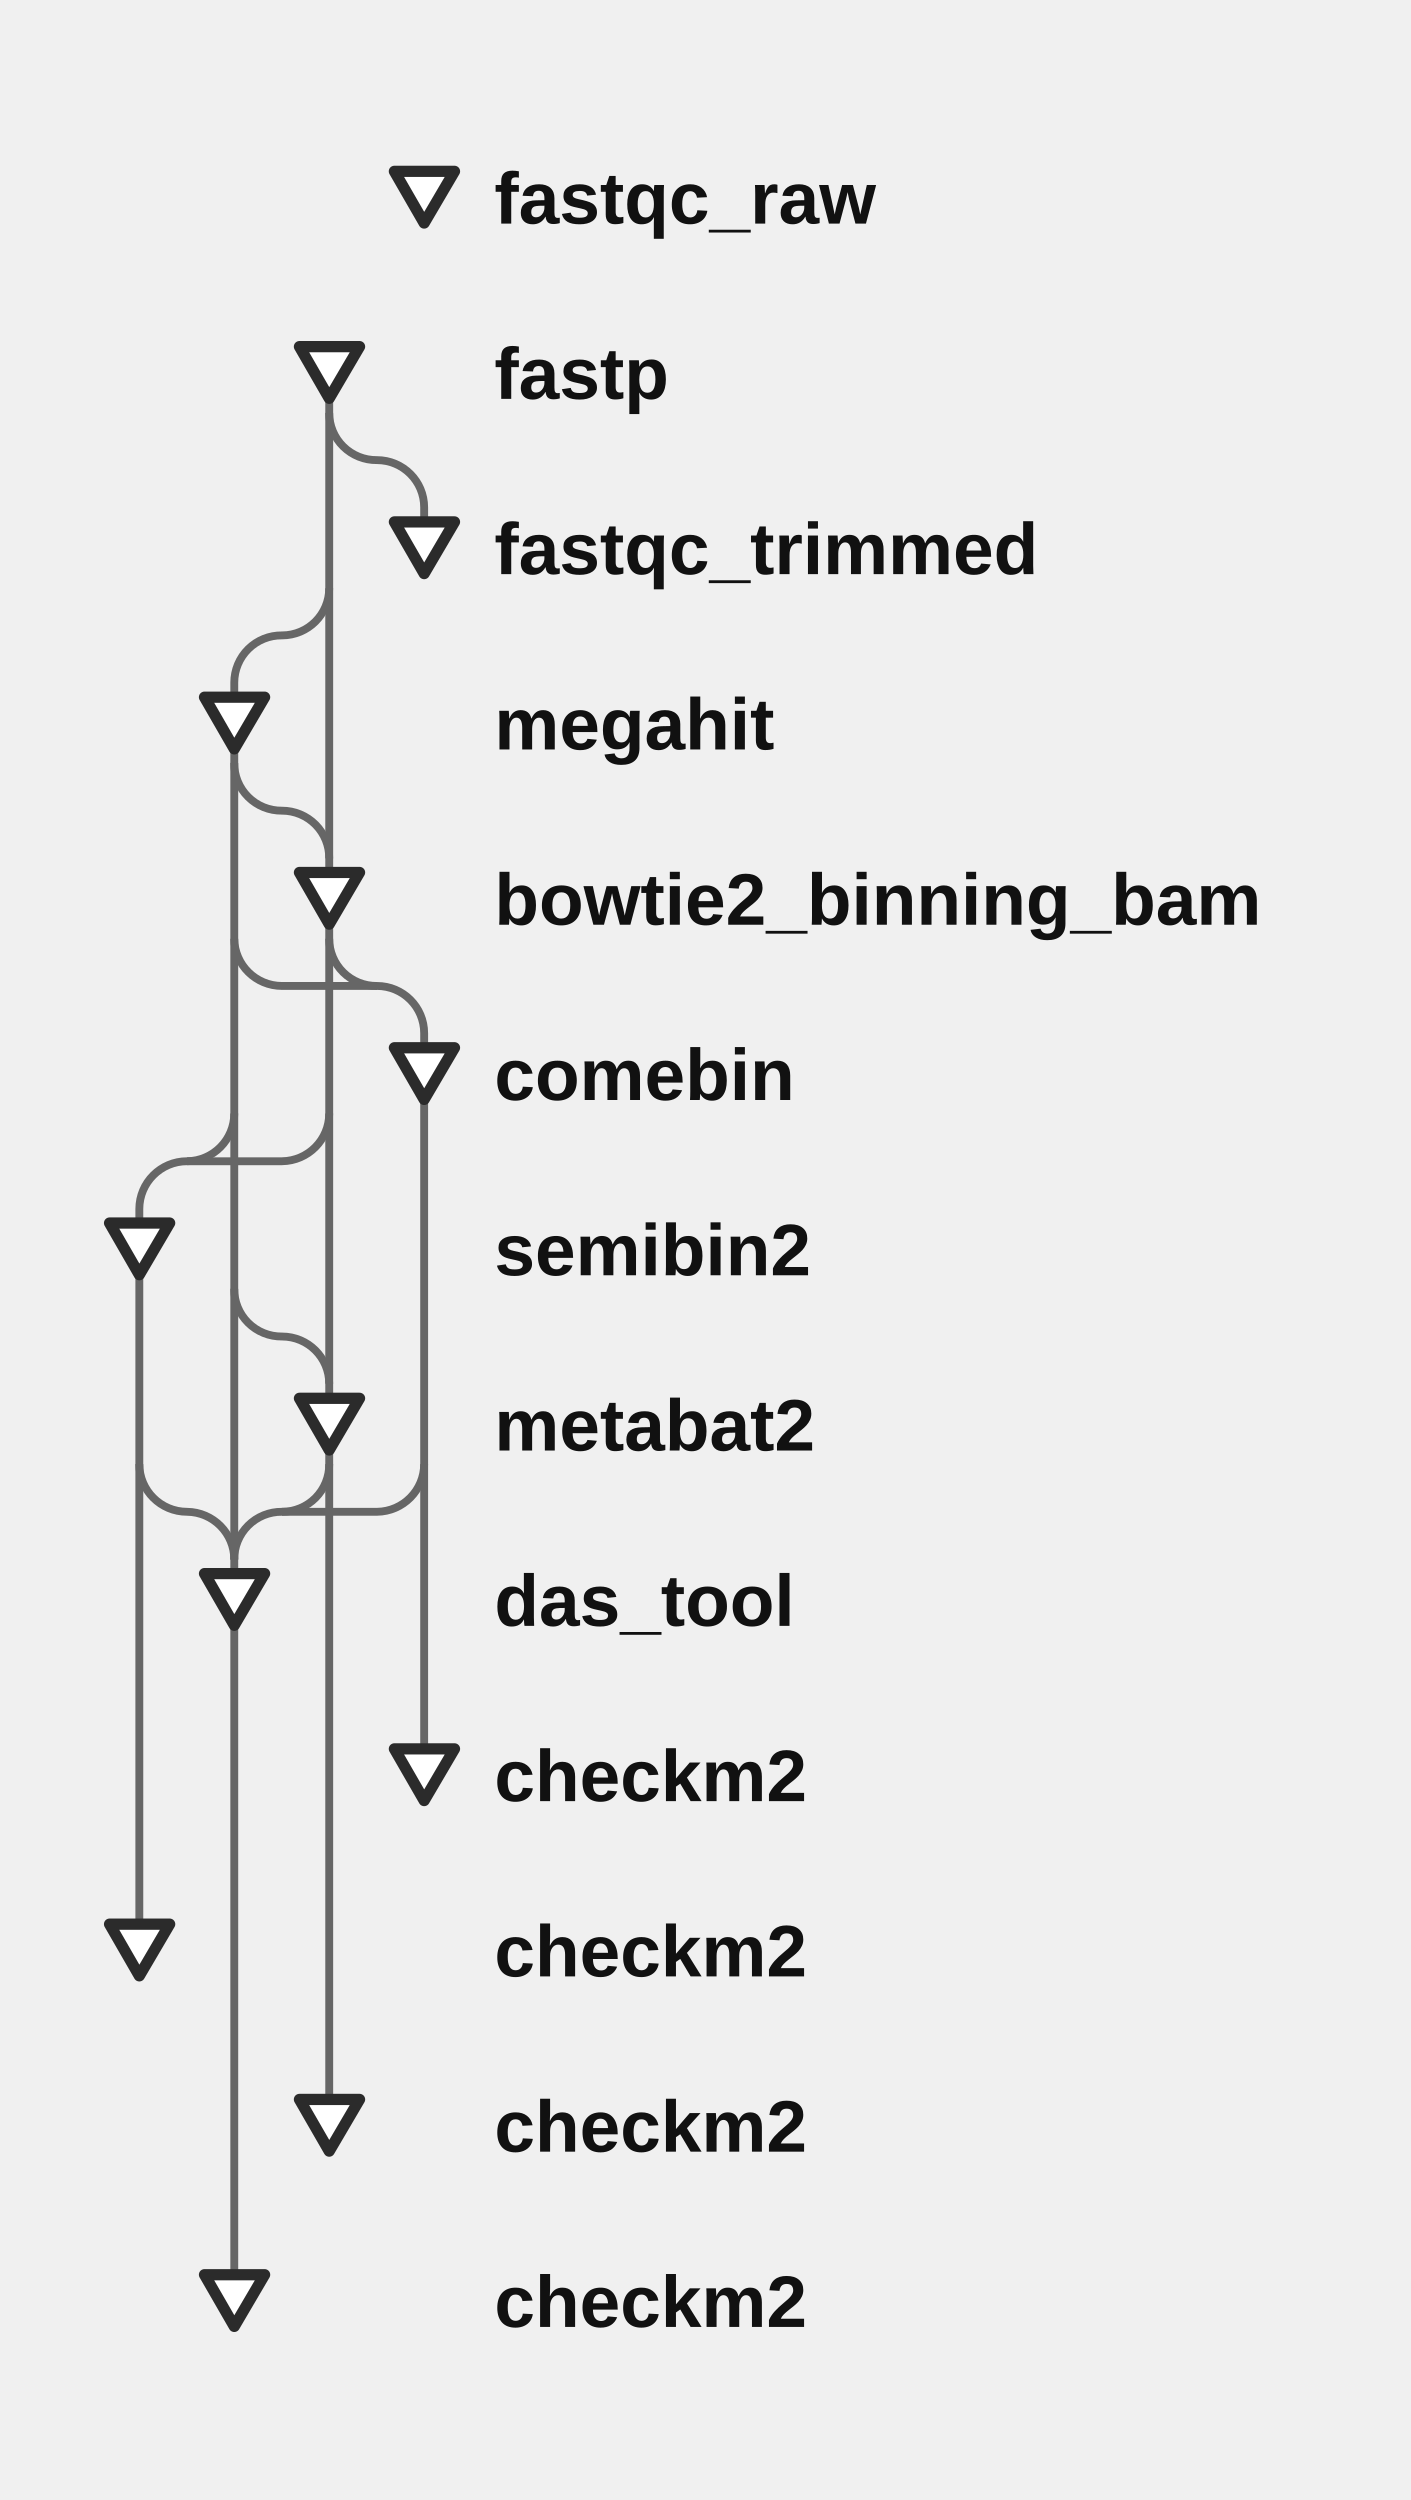
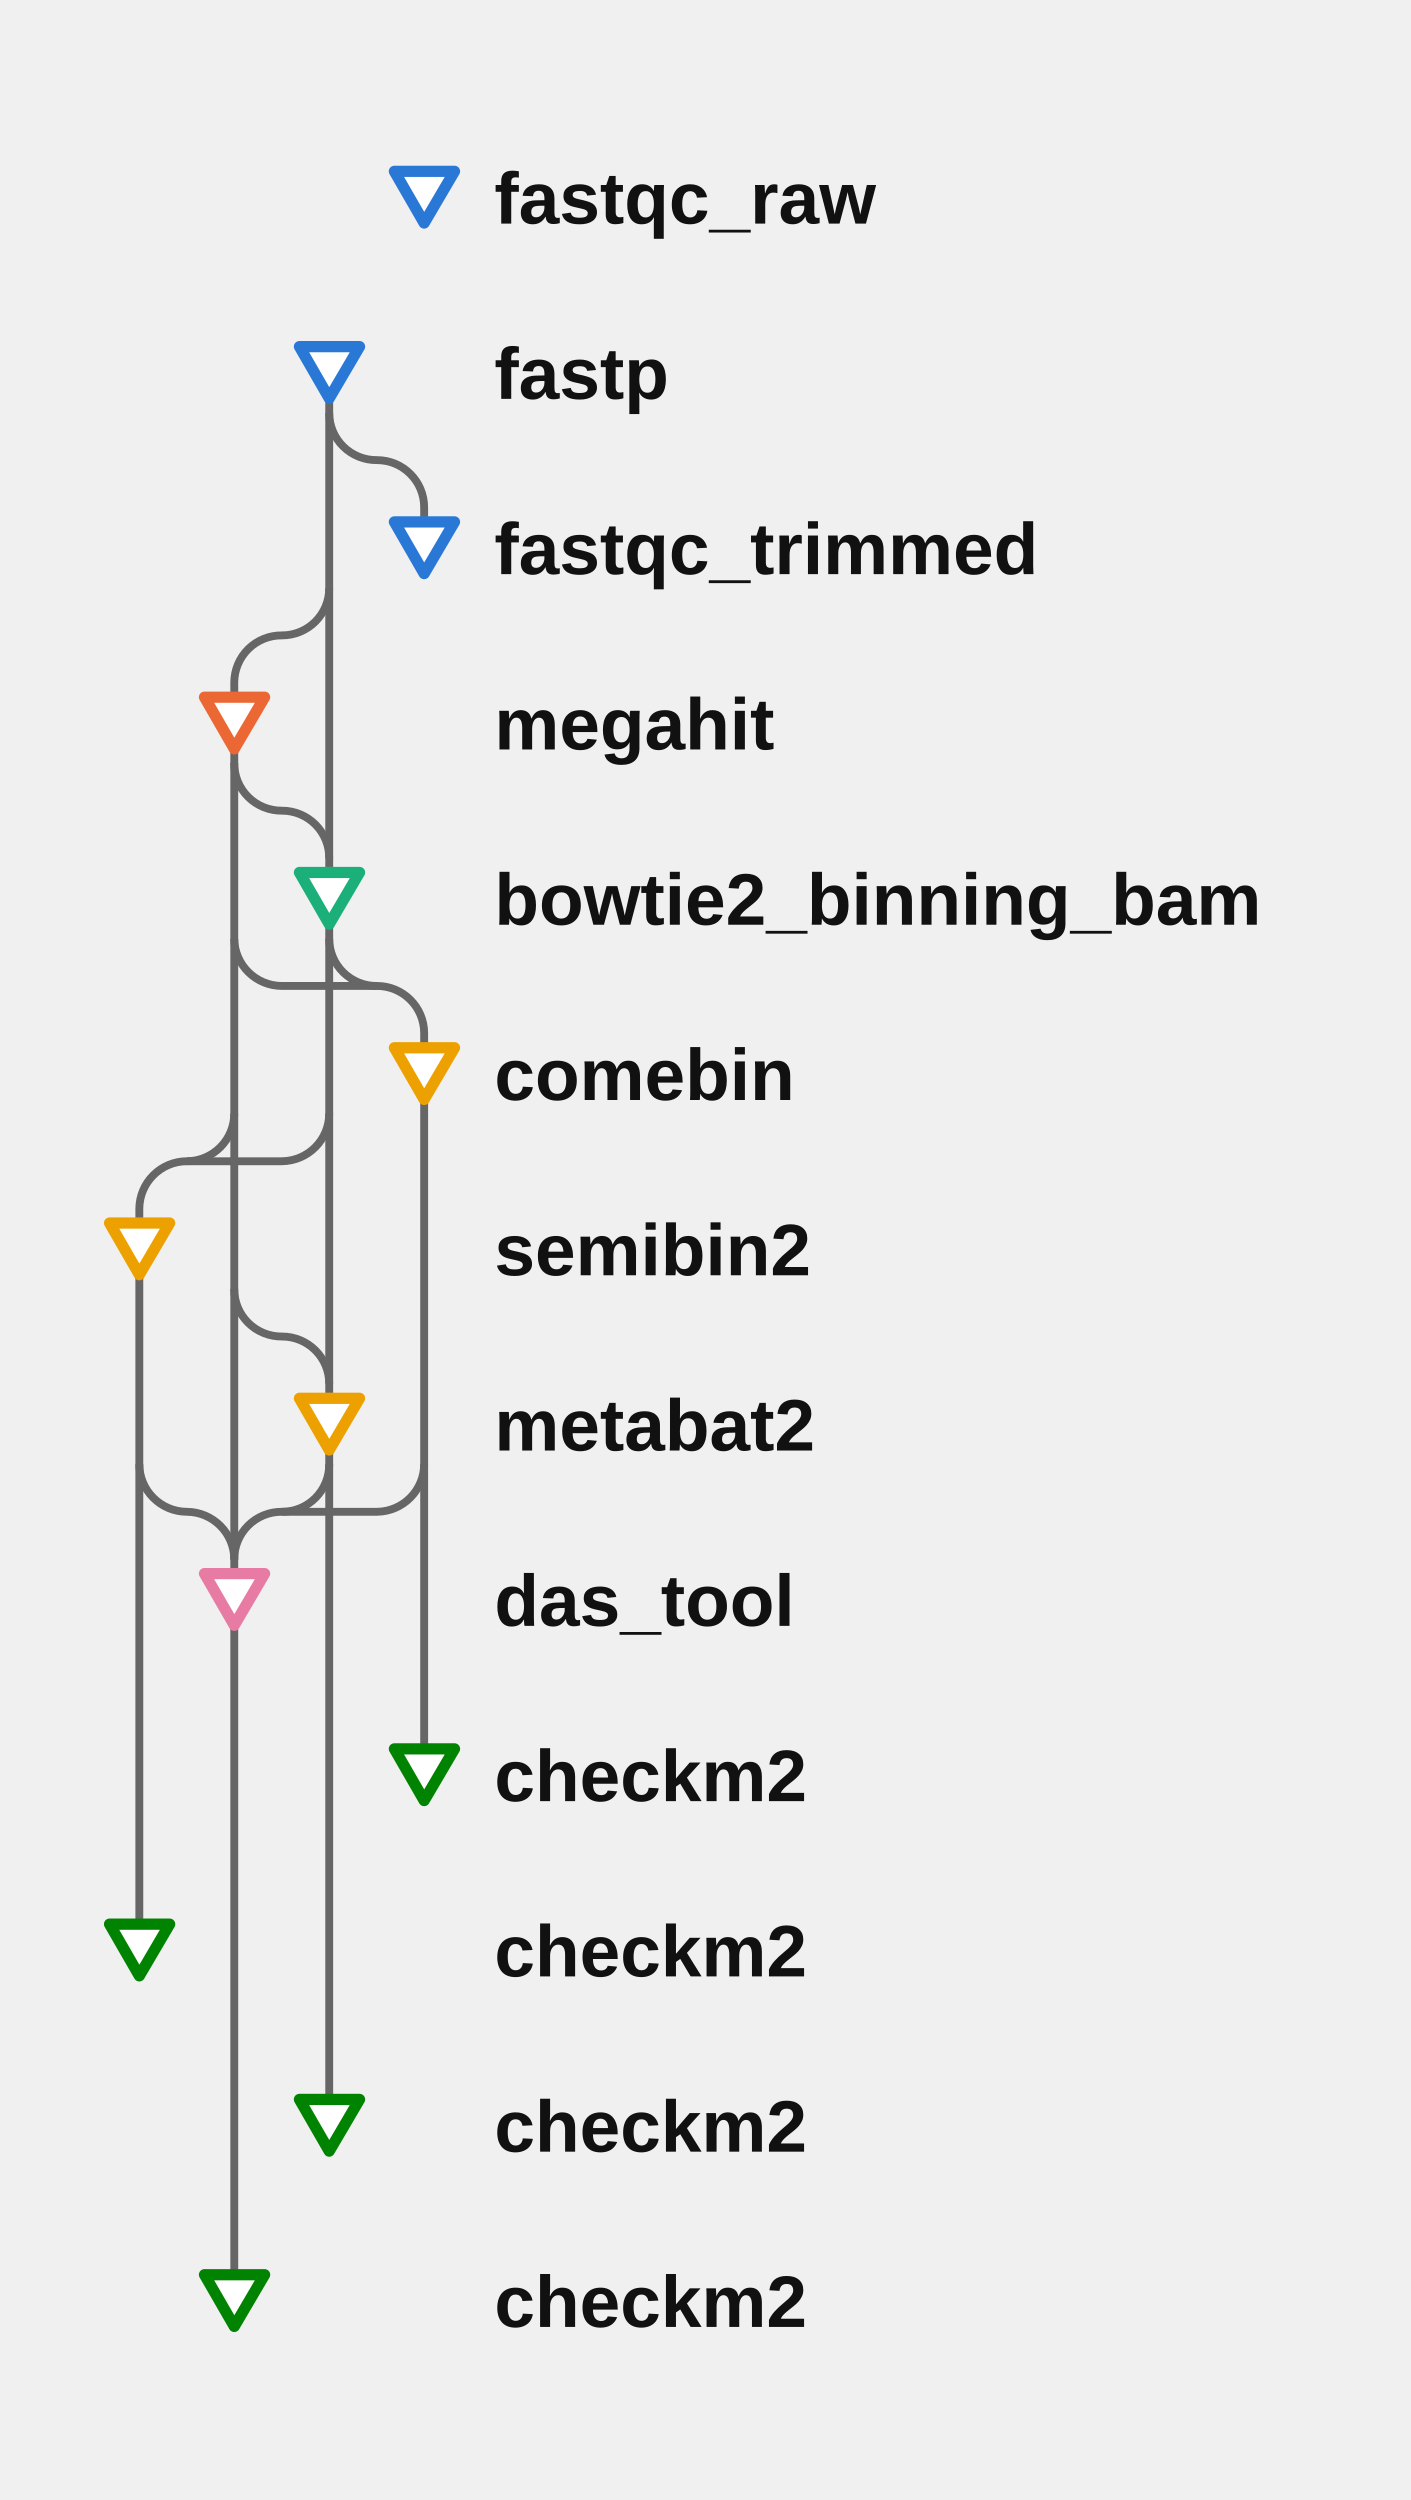
<svg xmlns="http://www.w3.org/2000/svg" width="251" height="445" viewBox="0 0 251 445">
  <g fill="none" stroke="#666666" stroke-width="1.4" stroke-linejoin="round" stroke-linecap="butt">
    <path d="M 58.6,70.9 L 58.6,73.5 L 58.6,104.7 L 58.6,152.8 L 58.6,155.3" />
    <path d="M 58.6,164.5 L 58.6,167.1 L 58.6,198.2 L 58.6,246.3 L 58.6,248.9" />
    <path d="M 58.6,258.1 L 58.6,260.6 L 58.6,373.7" />
    <path d="M 75.5,92.9 L 75.5,90.3 A 8.4,8.4 0 0 0 67.1,81.9 A 8.4,8.4 0 0 1 58.6,73.5" />
    <path d="M 75.5,186.5 L 75.5,183.9 A 8.4,8.4 0 0 0 67.1,175.5 L 50.2,175.5 A 8.5,8.5 0 0 1 41.7,167.1" />
    <path d="M 75.5,195.7 L 75.5,260.6 L 75.5,311.3" />
    <path d="M 41.7,124.1 L 41.7,121.5 A 8.4,8.4 0 0 1 50.2,113.1 A 8.4,8.4 0 0 0 58.6,104.7" />
    <path d="M 41.7,133.3 L 41.7,135.8 L 41.7,167.1 L 41.7,198.2 L 41.7,229.4 L 41.7,277.6 L 41.7,280.1" />
    <path d="M 41.7,289.3 L 41.7,404.9" />
    <path d="M 24.8,217.7 L 24.8,215.2 A 8.5,8.5 0 0 1 33.3,206.7 L 50.2,206.7 A 8.5,8.5 0 0 0 58.6,198.2" />
    <path d="M 24.8,226.9 L 24.8,260.6 L 24.8,342.5" />
    <path d="M 41.7,135.8 A 8.4,8.4 0 0 0 50.2,144.3 A 8.4,8.4 0 0 1 58.6,152.8" />
    <path d="M 41.7,198.2 A 8.5,8.5 0 0 1 33.3,206.7" />
    <path d="M 41.7,229.4 A 8.4,8.4 0 0 0 50.2,237.9 A 8.4,8.4 0 0 1 58.6,246.3" />
    <path d="M 58.6,167.1 A 8.4,8.4 0 0 0 67.1,175.5" />
    <path d="M 75.5,260.6 A 8.5,8.5 0 0 1 67.1,269.1 L 50.2,269.1 A 8.4,8.4 0 0 0 41.7,277.6" />
    <path d="M 24.8,260.6 A 8.5,8.5 0 0 0 33.3,269.1 A 8.5,8.5 0 0 1 41.7,277.6" />
    <path d="M 58.6,260.6 A 8.4,8.4 0 0 1 50.2,269.1" />
  </g>
  <g>
-     <polygon points="70.2,30.5 80.9,30.5 75.5,39.7" fill="#FFFFFF" stroke="#2B2B2B" stroke-width="2.0" stroke-linejoin="round" />
+     <polygon points="70.2,30.5 80.9,30.5 75.5,39.7" fill="#FFFFFF" stroke="#2a78d6" stroke-width="2.0" stroke-linejoin="round" />
    <text x="88.0" y="39.8" font-family="Arial" font-size="13" fill="#111111" font-weight="600" text-anchor="start">fastqc_raw</text>
  </g>
  <g>
-     <polygon points="53.3,61.7 64.0,61.7 58.6,70.9" fill="#FFFFFF" stroke="#2B2B2B" stroke-width="2.0" stroke-linejoin="round" />
+     <polygon points="53.3,61.7 64.0,61.7 58.6,70.9" fill="#FFFFFF" stroke="#2a78d6" stroke-width="2.0" stroke-linejoin="round" />
    <text x="88.0" y="71.0" font-family="Arial" font-size="13" fill="#111111" font-weight="600" text-anchor="start">fastp</text>
  </g>
  <g>
-     <polygon points="70.2,92.9 80.9,92.9 75.5,102.1" fill="#FFFFFF" stroke="#2B2B2B" stroke-width="2.0" stroke-linejoin="round" />
+     <polygon points="70.2,92.9 80.9,92.9 75.5,102.1" fill="#FFFFFF" stroke="#2a78d6" stroke-width="2.0" stroke-linejoin="round" />
    <text x="88.0" y="102.2" font-family="Arial" font-size="13" fill="#111111" font-weight="600" text-anchor="start">fastqc_trimmed</text>
  </g>
  <g>
-     <polygon points="36.4,124.1 47.1,124.1 41.7,133.3" fill="#FFFFFF" stroke="#2B2B2B" stroke-width="2.0" stroke-linejoin="round" />
+     <polygon points="36.4,124.1 47.1,124.1 41.7,133.3" fill="#FFFFFF" stroke="#eb6834" stroke-width="2.0" stroke-linejoin="round" />
    <text x="88.0" y="133.4" font-family="Arial" font-size="13" fill="#111111" font-weight="600" text-anchor="start">megahit</text>
  </g>
  <g>
-     <polygon points="53.3,155.3 64.0,155.3 58.6,164.5" fill="#FFFFFF" stroke="#2B2B2B" stroke-width="2.0" stroke-linejoin="round" />
+     <polygon points="53.3,155.3 64.0,155.3 58.6,164.5" fill="#FFFFFF" stroke="#1baf7a" stroke-width="2.0" stroke-linejoin="round" />
    <text x="88.0" y="164.6" font-family="Arial" font-size="13" fill="#111111" font-weight="600" text-anchor="start">bowtie2_binning_bam</text>
  </g>
  <g>
-     <polygon points="70.2,186.5 80.9,186.5 75.5,195.7" fill="#FFFFFF" stroke="#2B2B2B" stroke-width="2.0" stroke-linejoin="round" />
+     <polygon points="70.2,186.5 80.9,186.5 75.5,195.7" fill="#FFFFFF" stroke="#eda100" stroke-width="2.0" stroke-linejoin="round" />
    <text x="88.0" y="195.8" font-family="Arial" font-size="13" fill="#111111" font-weight="600" text-anchor="start">comebin</text>
  </g>
  <g>
-     <polygon points="19.5,217.7 30.2,217.7 24.8,226.9" fill="#FFFFFF" stroke="#2B2B2B" stroke-width="2.0" stroke-linejoin="round" />
+     <polygon points="19.5,217.7 30.2,217.7 24.8,226.9" fill="#FFFFFF" stroke="#eda100" stroke-width="2.0" stroke-linejoin="round" />
    <text x="88.0" y="227.0" font-family="Arial" font-size="13" fill="#111111" font-weight="600" text-anchor="start">semibin2</text>
  </g>
  <g>
-     <polygon points="53.3,248.9 64.0,248.9 58.6,258.1" fill="#FFFFFF" stroke="#2B2B2B" stroke-width="2.0" stroke-linejoin="round" />
+     <polygon points="53.3,248.9 64.0,248.9 58.6,258.1" fill="#FFFFFF" stroke="#eda100" stroke-width="2.0" stroke-linejoin="round" />
    <text x="88.0" y="258.2" font-family="Arial" font-size="13" fill="#111111" font-weight="600" text-anchor="start">metabat2</text>
  </g>
  <g>
-     <polygon points="36.4,280.1 47.1,280.1 41.7,289.3" fill="#FFFFFF" stroke="#2B2B2B" stroke-width="2.0" stroke-linejoin="round" />
+     <polygon points="36.4,280.1 47.1,280.1 41.7,289.3" fill="#FFFFFF" stroke="#e87ba4" stroke-width="2.0" stroke-linejoin="round" />
    <text x="88.0" y="289.4" font-family="Arial" font-size="13" fill="#111111" font-weight="600" text-anchor="start">das_tool</text>
  </g>
  <g>
-     <polygon points="70.2,311.3 80.9,311.3 75.5,320.5" fill="#FFFFFF" stroke="#2B2B2B" stroke-width="2.0" stroke-linejoin="round" />
+     <polygon points="70.2,311.3 80.9,311.3 75.5,320.5" fill="#FFFFFF" stroke="#008300" stroke-width="2.0" stroke-linejoin="round" />
    <text x="88.0" y="320.6" font-family="Arial" font-size="13" fill="#111111" font-weight="600" text-anchor="start">checkm2</text>
  </g>
  <g>
-     <polygon points="19.5,342.5 30.2,342.5 24.8,351.7" fill="#FFFFFF" stroke="#2B2B2B" stroke-width="2.0" stroke-linejoin="round" />
+     <polygon points="19.5,342.5 30.2,342.5 24.8,351.7" fill="#FFFFFF" stroke="#008300" stroke-width="2.0" stroke-linejoin="round" />
    <text x="88.0" y="351.8" font-family="Arial" font-size="13" fill="#111111" font-weight="600" text-anchor="start">checkm2</text>
  </g>
  <g>
-     <polygon points="53.3,373.7 64.0,373.7 58.6,382.9" fill="#FFFFFF" stroke="#2B2B2B" stroke-width="2.0" stroke-linejoin="round" />
+     <polygon points="53.3,373.7 64.0,373.7 58.6,382.9" fill="#FFFFFF" stroke="#008300" stroke-width="2.0" stroke-linejoin="round" />
    <text x="88.0" y="383.0" font-family="Arial" font-size="13" fill="#111111" font-weight="600" text-anchor="start">checkm2</text>
  </g>
  <g>
-     <polygon points="36.4,404.9 47.1,404.9 41.7,414.1" fill="#FFFFFF" stroke="#2B2B2B" stroke-width="2.0" stroke-linejoin="round" />
+     <polygon points="36.4,404.9 47.1,404.9 41.7,414.1" fill="#FFFFFF" stroke="#008300" stroke-width="2.0" stroke-linejoin="round" />
    <text x="88.0" y="414.2" font-family="Arial" font-size="13" fill="#111111" font-weight="600" text-anchor="start">checkm2</text>
  </g>
</svg>
